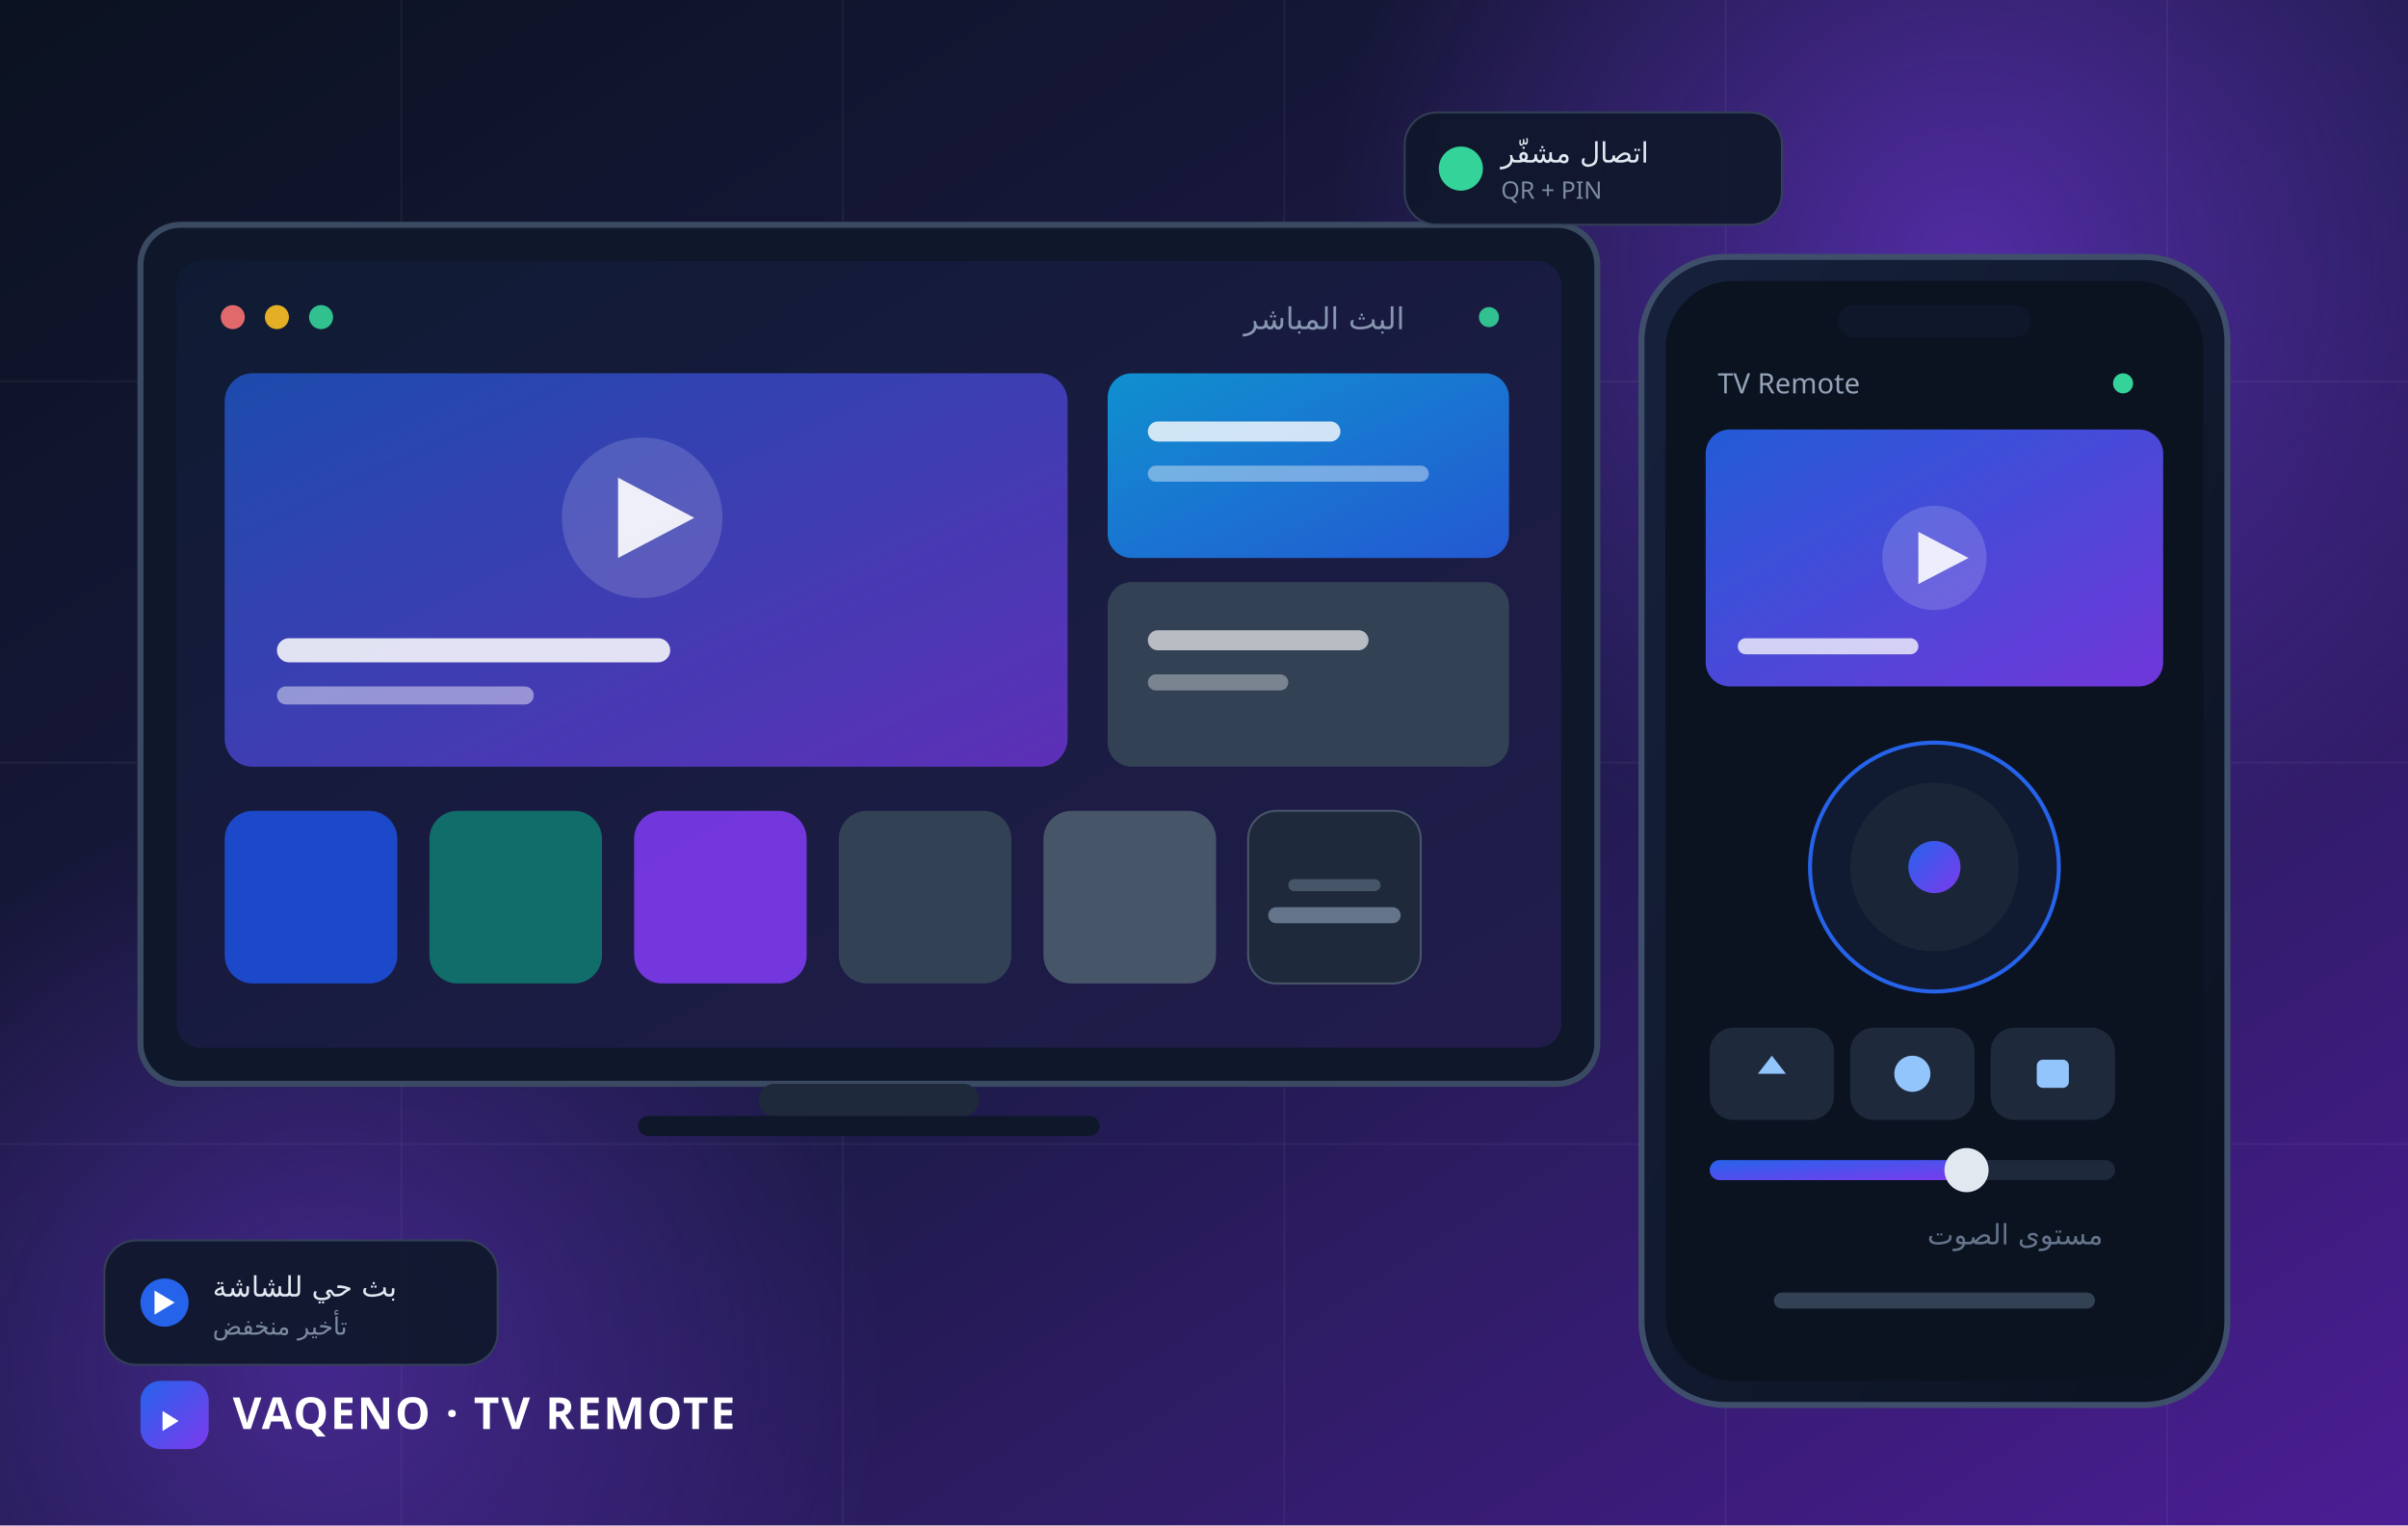
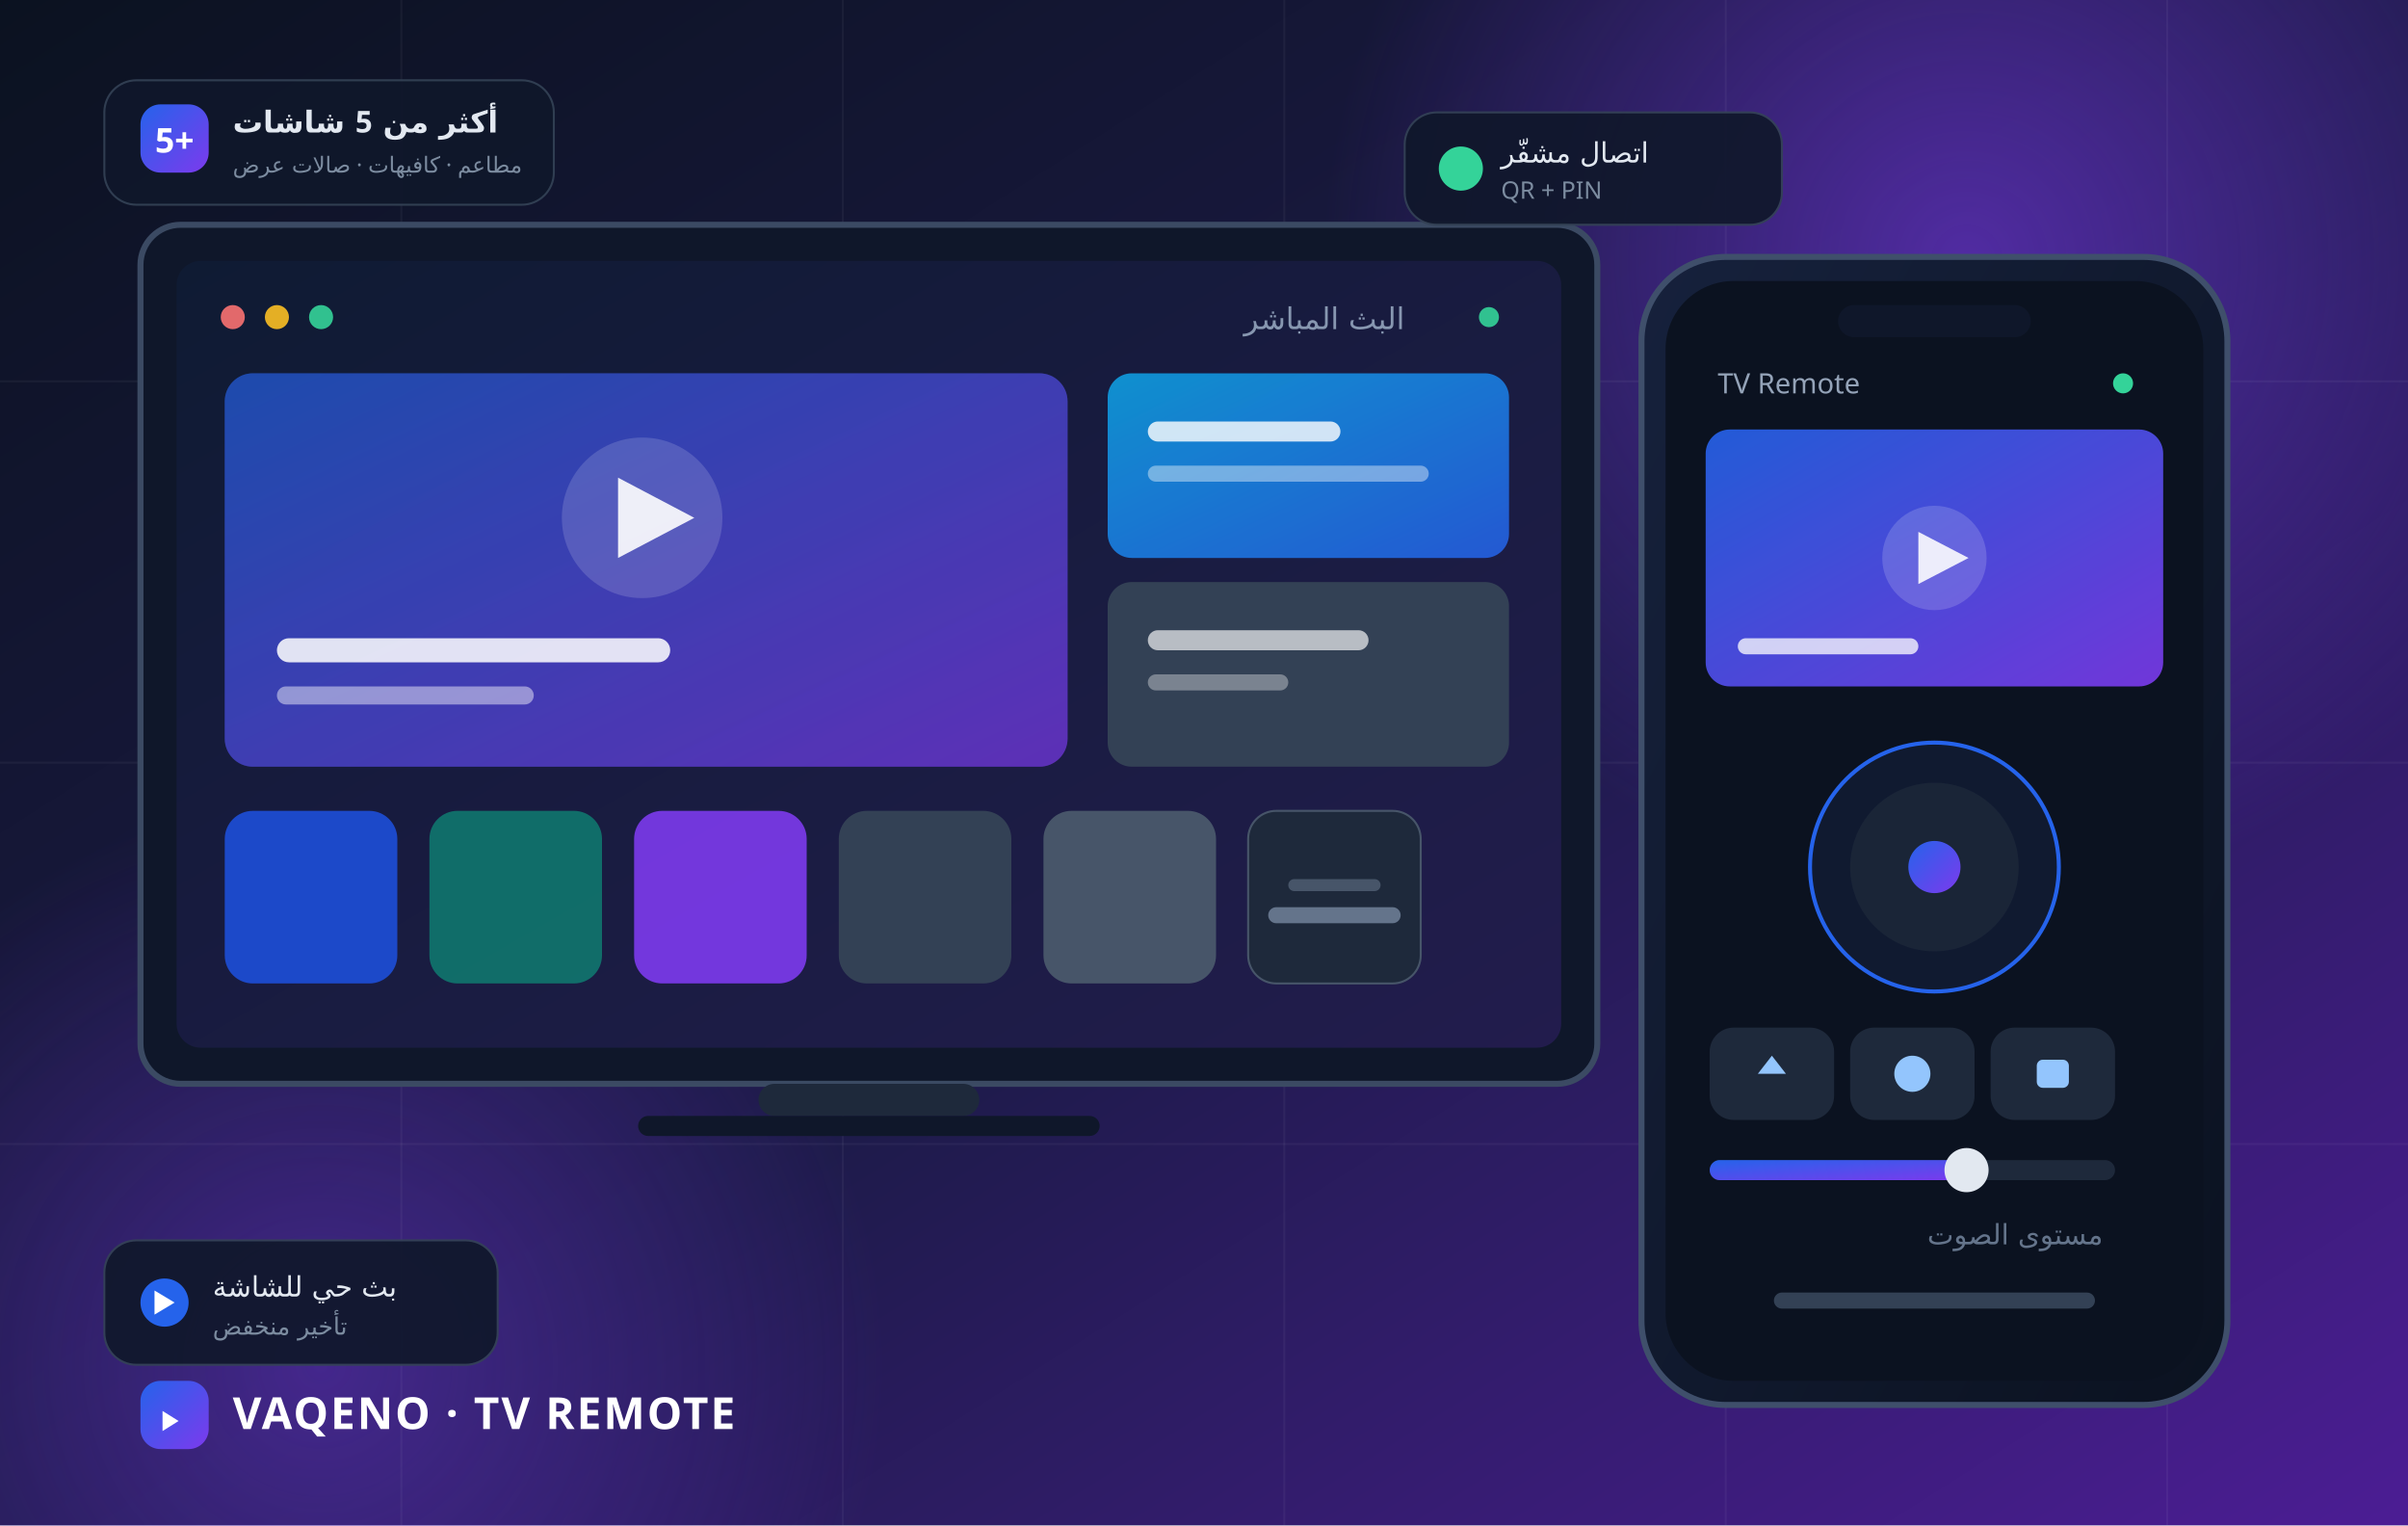
<svg xmlns="http://www.w3.org/2000/svg" viewBox="0 0 1200 760" width="1200" height="760" role="img" aria-label="TV Remote — تحكم في تلفزيون Android TV من الجوال والكمبيوتر مع بث الشاشة">
  <defs>
    <linearGradient id="bg" x1="0" y1="0" x2="1" y2="1">
      <stop offset="0" stop-color="#0b1220" />
      <stop offset=".55" stop-color="#1e1b4b" />
      <stop offset="1" stop-color="#4c1d95" />
    </linearGradient>
    <linearGradient id="brand" x1="0" y1="0" x2="1" y2="1">
      <stop offset="0" stop-color="#2563eb" />
      <stop offset="1" stop-color="#7c3aed" />
    </linearGradient>
    <linearGradient id="screen" x1="0" y1="0" x2="1" y2="1">
      <stop offset="0" stop-color="#0f1b33" />
      <stop offset="1" stop-color="#221c4d" />
    </linearGradient>
    <linearGradient id="phone" x1="0" y1="0" x2="1" y2="1">
      <stop offset="0" stop-color="#16213c" />
      <stop offset="1" stop-color="#0b1220" />
    </linearGradient>
    <linearGradient id="tile1" x1="0" y1="0" x2="1" y2="1">
      <stop offset="0" stop-color="#2563eb" />
      <stop offset="1" stop-color="#7c3aed" />
    </linearGradient>
    <linearGradient id="tile2" x1="0" y1="0" x2="1" y2="1">
      <stop offset="0" stop-color="#0ea5e9" />
      <stop offset="1" stop-color="#2563eb" />
    </linearGradient>
    <radialGradient id="glow" cx=".5" cy=".5" r=".5">
      <stop offset="0" stop-color="#7c3aed" stop-opacity=".55" />
      <stop offset="1" stop-color="#7c3aed" stop-opacity="0" />
    </radialGradient>
    <filter id="blur" x="-40%" y="-40%" width="180%" height="180%">
      <feGaussianBlur stdDeviation="26" />
    </filter>
  </defs>
  <rect width="1200" height="760" fill="url(#bg)" />
  <circle cx="980" cy="130" r="320" fill="url(#glow)" />
  <circle cx="160" cy="680" r="280" fill="url(#glow)" opacity=".75" />
  <g stroke="#ffffff" stroke-opacity=".045" stroke-width="1">
    <path d="M0 190h1200M0 380h1200M0 570h1200" />
    <path d="M200 0v760M420 0v760M640 0v760M860 0v760M1080 0v760" />
+   </g>
+   <g>
+     <rect x="52" y="40" width="224" height="62" rx="16" fill="#0f172a" opacity=".92" stroke="#334155" />
+     <rect x="70" y="52" width="34" height="34" rx="10" fill="url(#brand)" />
+     <text x="87" y="76" text-anchor="middle" font-family="Segoe UI, Tahoma, sans-serif" font-size="17" font-weight="700" fill="#ffffff">5+</text>
+     <text x="116" y="66" font-family="Segoe UI, Tahoma, sans-serif" font-size="15" font-weight="700" fill="#e2e8f0">أكثر من 5 شاشات</text>
+     <text x="116" y="86" font-family="Segoe UI, Tahoma, sans-serif" font-size="11" fill="#7c8ca0">مطاعم · كافيهات · صالات عرض</text>
  </g>
  <g>
    <rect x="70" y="112" width="726" height="428" rx="20" fill="#0f172a" stroke="#3b4a63" stroke-width="3" />
    <rect x="88" y="130" width="690" height="392" rx="12" fill="url(#screen)" />
    <g opacity=".9">
      <circle cx="116" cy="158" r="6" fill="#f87171" />
      <circle cx="138" cy="158" r="6" fill="#fbbf24" />
      <circle cx="160" cy="158" r="6" fill="#34d399" />
      <text x="700" y="164" text-anchor="end" font-family="Segoe UI, Tahoma, sans-serif" font-size="15" fill="#93a4bd">البث المباشر</text>
      <circle cx="742" cy="158" r="5" fill="#34d399" />
    </g>
    <rect x="112" y="186" width="420" height="196" rx="14" fill="url(#tile1)" opacity=".92" />
    <rect x="112" y="186" width="420" height="196" rx="14" fill="url(#screen)" opacity=".28" />
    <g transform="translate(320 258)" opacity=".95">
      <circle r="40" fill="#ffffff" opacity=".16" />
      <path d="M-12 -20 L26 0 L-12 20 Z" fill="#ffffff" opacity=".95" />
    </g>
    <rect x="138" y="318" width="196" height="12" rx="6" fill="#ffffff" opacity=".85" />
    <rect x="138" y="342" width="128" height="9" rx="4.5" fill="#ffffff" opacity=".45" />
    <rect x="552" y="186" width="200" height="92" rx="12" fill="url(#tile2)" opacity=".85" />
    <rect x="552" y="290" width="200" height="92" rx="12" fill="#334155" />
    <rect x="572" y="210" width="96" height="10" rx="5" fill="#ffffff" opacity=".8" />
    <rect x="572" y="232" width="140" height="8" rx="4" fill="#ffffff" opacity=".4" />
    <rect x="572" y="314" width="110" height="10" rx="5" fill="#ffffff" opacity=".65" />
    <rect x="572" y="336" width="70" height="8" rx="4" fill="#ffffff" opacity=".35" />
    <g>
      <rect x="112" y="404" width="86" height="86" rx="14" fill="#1d4ed8" opacity=".9" />
      <rect x="214" y="404" width="86" height="86" rx="14" fill="#0f766e" opacity=".9" />
      <rect x="316" y="404" width="86" height="86" rx="14" fill="#7c3aed" opacity=".9" />
      <rect x="418" y="404" width="86" height="86" rx="14" fill="#334155" />
      <rect x="520" y="404" width="86" height="86" rx="14" fill="#475569" />
      <rect x="622" y="404" width="86" height="86" rx="14" fill="#1e293b" stroke="#475569" />
      <rect x="632" y="452" width="66" height="8" rx="4" fill="#64748b" />
      <rect x="642" y="438" width="46" height="6" rx="3" fill="#475569" />
    </g>
    <rect x="378" y="540" width="110" height="16" rx="8" fill="#1e293b" />
    <rect x="318" y="556" width="230" height="10" rx="5" fill="#0f172a" />
  </g>
  <g>
    <rect x="818" y="128" width="292" height="572" rx="42" fill="url(#phone)" stroke="#3f4f6b" stroke-width="3" />
    <rect x="830" y="140" width="268" height="548" rx="34" fill="#0b1220" />
    <rect x="916" y="152" width="96" height="16" rx="8" fill="#0f172a" />
    <text x="856" y="196" font-family="Segoe UI, Tahoma, sans-serif" font-size="14" fill="#94a3b8">TV Remote</text>
    <circle cx="1058" cy="191" r="5" fill="#34d399" />
    <rect x="850" y="214" width="228" height="128" rx="12" fill="url(#tile1)" opacity=".9" />
    <g transform="translate(964 278)" opacity=".9">
      <circle r="26" fill="#ffffff" opacity=".18" />
      <path d="M-8 -13 L17 0 L-8 13 Z" fill="#ffffff" />
    </g>
    <rect x="866" y="318" width="90" height="8" rx="4" fill="#ffffff" opacity=".75" />
    <circle cx="964" cy="432" r="62" fill="#101a30" stroke="#2563eb" stroke-width="2" />
    <circle cx="964" cy="432" r="42" fill="#1e293b" opacity=".7" />
    <circle cx="964" cy="432" r="13" fill="url(#brand)" />
    <g>
      <rect x="852" y="512" width="62" height="46" rx="12" fill="#1e293b" />
      <rect x="922" y="512" width="62" height="46" rx="12" fill="#1e293b" />
      <rect x="992" y="512" width="62" height="46" rx="12" fill="#1e293b" />
      <path d="M876 535h14l-7 -9z" fill="#93c5fd" />
      <circle cx="953" cy="535" r="9" fill="#93c5fd" />
      <rect x="1015" y="528" width="16" height="14" rx="3" fill="#93c5fd" />
    </g>
    <g>
      <rect x="852" y="578" width="202" height="10" rx="5" fill="#1e293b" />
      <rect x="852" y="578" width="128" height="10" rx="5" fill="url(#brand)" />
      <circle cx="980" cy="583" r="11" fill="#e2e8f0" />
      <text x="1048" y="620" text-anchor="end" font-family="Segoe UI, Tahoma, sans-serif" font-size="14" fill="#64748b">مستوى الصوت</text>
    </g>
    <rect x="884" y="644" width="160" height="8" rx="4" fill="#334155" />
  </g>
  <g>
    <rect x="52" y="618" width="196" height="62" rx="16" fill="#0f172a" opacity=".92" stroke="#334155" />
    <circle cx="82" cy="649" r="12" fill="#2563eb" />
    <path d="M77 643l10 6l-10 6z" fill="#ffffff" />
    <text x="106" y="646" font-family="Segoe UI, Tahoma, sans-serif" font-size="14" fill="#e2e8f0">بث حي للشاشة</text>
    <text x="106" y="665" font-family="Segoe UI, Tahoma, sans-serif" font-size="12" fill="#7c8ca0">تأخير منخفض</text>
  </g>
  <g>
    <rect x="700" y="56" width="188" height="56" rx="16" fill="#0f172a" opacity=".92" stroke="#334155" />
    <circle cx="728" cy="84" r="11" fill="#34d399" />
    <text x="748" y="81" font-family="Segoe UI, Tahoma, sans-serif" font-size="14" fill="#e2e8f0">اتصال مشفّر</text>
    <text x="748" y="99" font-family="Segoe UI, Tahoma, sans-serif" font-size="12" fill="#7c8ca0">QR + PIN</text>
  </g>
  <g transform="translate(70 704)">
    <rect x="0" y="-16" width="34" height="34" rx="10" fill="url(#brand)" />
    <path d="M9 -4l8 5l-8 5z" fill="#ffffff" transform="translate(2 3)" />
    <text x="46" y="8" font-family="Segoe UI, Tahoma, sans-serif" font-size="22" font-weight="700" fill="#ffffff" letter-spacing="1">VAQENO · TV REMOTE</text>
  </g>
</svg>
